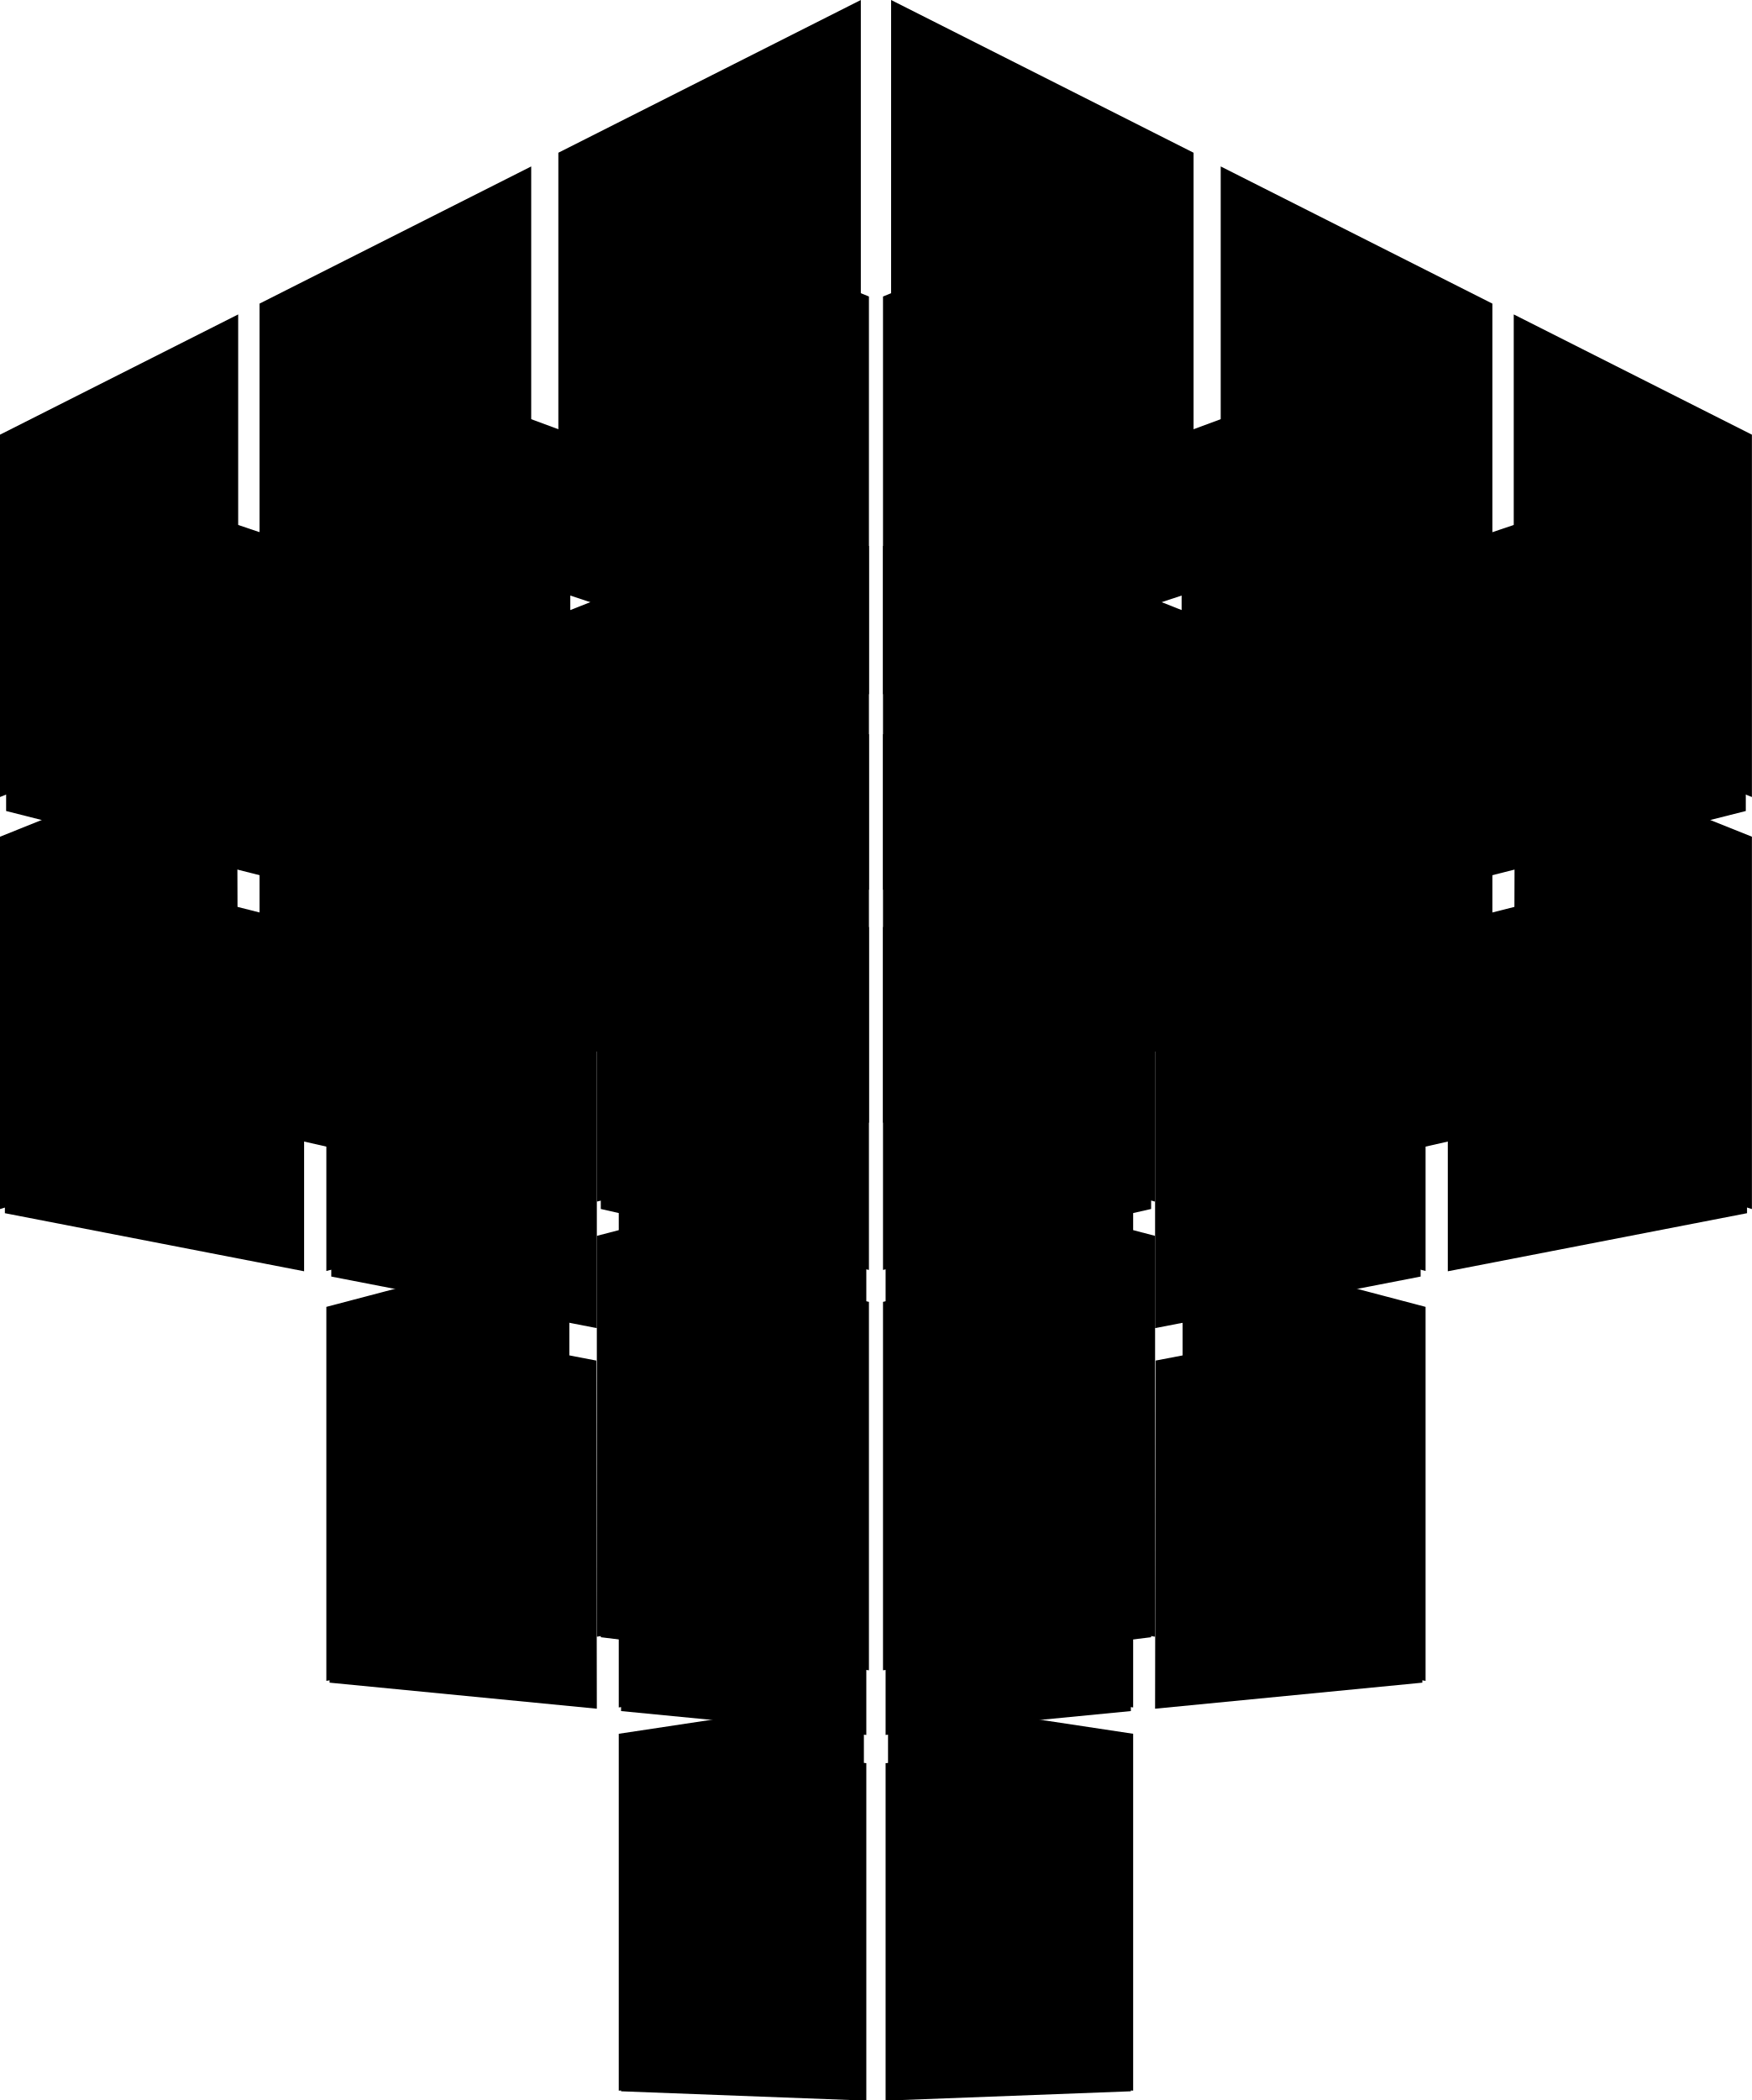
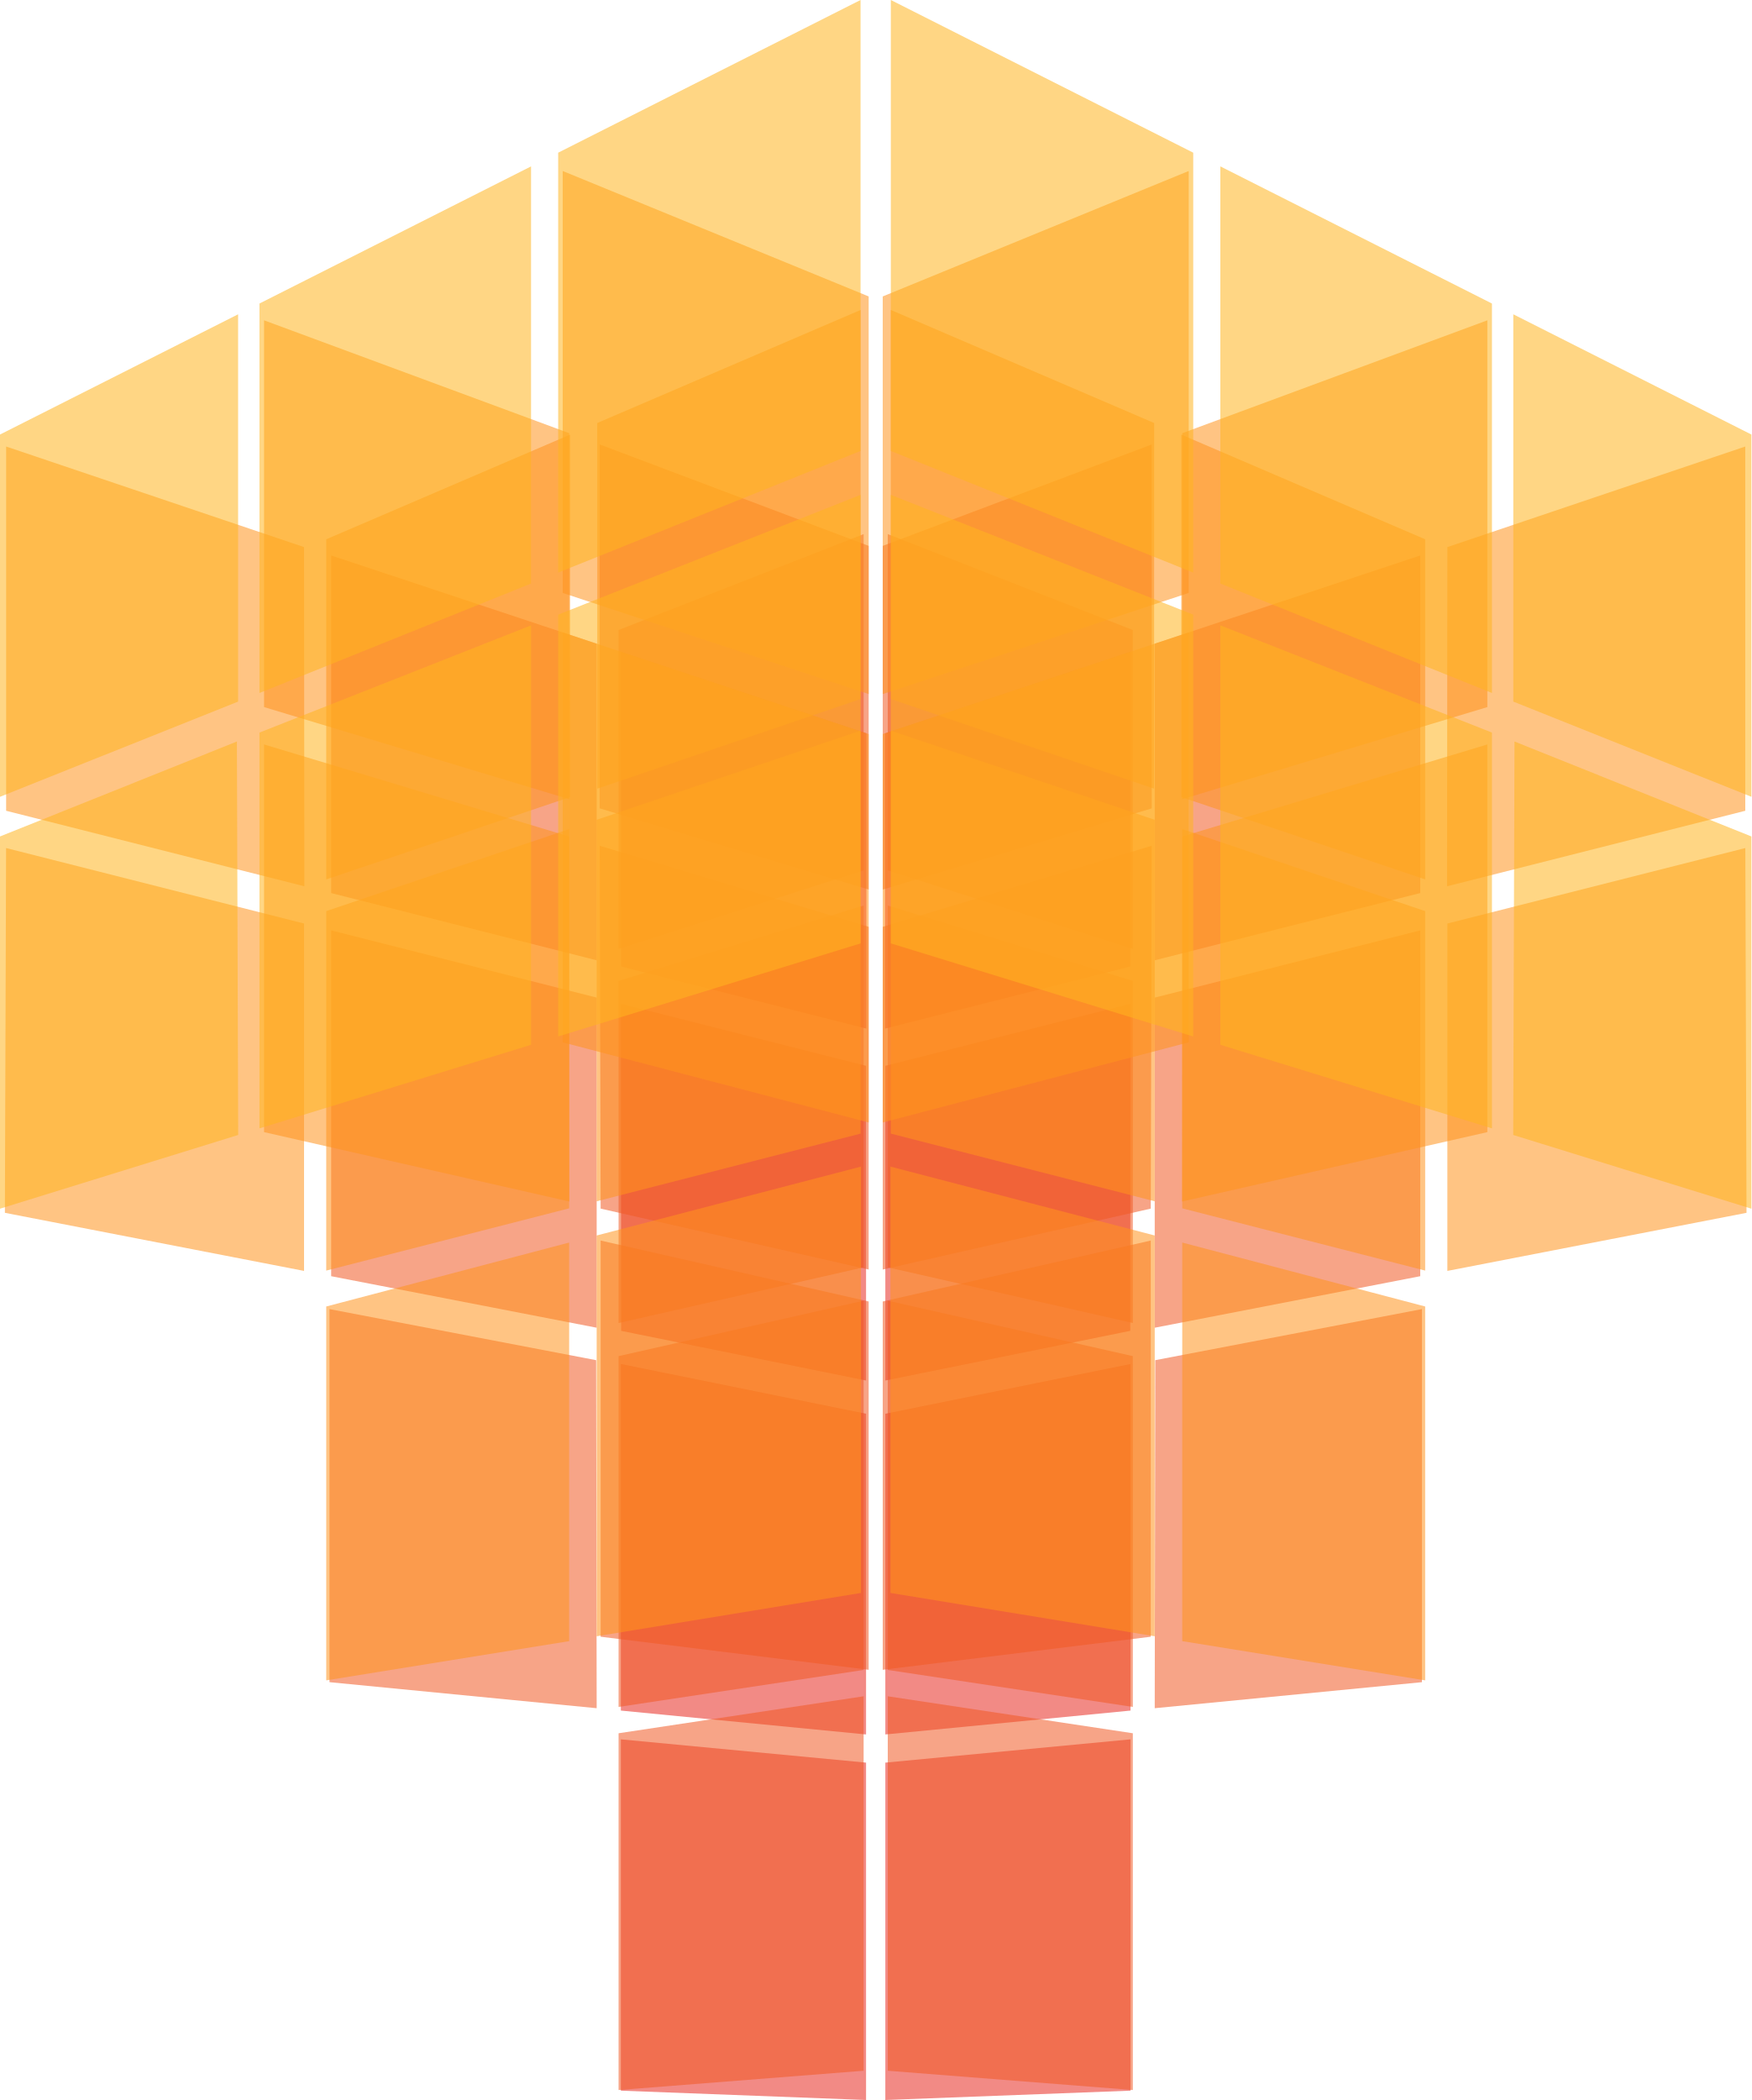
- <svg xmlns="http://www.w3.org/2000/svg" viewBox="0 0 809 970">
-   <polygon class="cls-1" points="522.28 446.57 408.98 475.26 408.92 338.83 522.4 301.13 522.28 446.57" />
-   <polygon class="cls-2" points="410.24 402.11 523.48 438.42 523.48 291.09 410.24 246.77 410.24 402.11" />
-   <polygon class="cls-2" points="656.29 412.64 533.61 443.7 533.61 297.4 656.29 256.64 656.29 412.64" />
-   <polygon class="cls-2" points="532.21 373.5 407.92 411 407.92 252.22 532.21 205.35 532.21 373.5" />
-   <polygon class="cls-3" points="533.31 364.39 411.63 322.97 411.63 143.21 533.34 195.43 533.31 364.39" />
-   <polygon class="cls-3" points="658.57 406.33 545.87 368.28 545.87 200.81 658.57 249.17 658.57 406.33" />
-   <polygon class="cls-3" points="806.5 374.61 668.67 409.51 668.84 252.76 806.5 206.31 806.5 374.61" />
-   <polygon class="cls-3" points="687.31 326.71 546.23 369.27 546.31 200.14 687.31 148 687.31 326.71" />
-   <polygon class="cls-3" points="549.3 273.96 407.92 320.68 407.92 136.96 549.3 79 549.3 273.96" />
-   <polygon class="cls-4" points="809.33 200.78 809.33 368.15 699.3 324.16 699.3 145.23 809.33 200.78" />
-   <polygon class="cls-4" points="689.43 140.24 689.43 320.18 563.93 269.62 563.93 76.88 689.43 140.24" />
-   <polygon class="cls-4" points="551.39 70.55 551.39 264.56 411.66 208.37 411.66 0 551.39 70.55" />
-   <polygon class="cls-5" points="522.3 614.9 409.12 637.86 409.12 492.45 522.42 463.76 522.3 614.9" />
-   <polygon class="cls-2" points="410.24 585.57 523.48 611.3 523.48 453.22 410.24 418.38 410.24 585.57" />
-   <polygon class="cls-2" points="656.29 589.65 533.61 613.47 533.61 460.93 656.29 429.87 656.29 589.65" />
-   <polygon class="cls-2" points="531.78 558.43 407.92 586.59 407.92 428.25 532.21 390.75 531.78 558.43" />
-   <polygon class="cls-3" points="533.61 555.03 411.63 523.77 411.63 337.59 533.61 378.77 533.61 555.03" />
-   <polygon class="cls-3" points="658.57 587.07 546.32 558.29 546.32 383.06 658.57 420.96 658.57 587.07" />
-   <polygon class="cls-3" points="807.08 560.38 668.84 587.21 668.84 426.69 806.52 391.83 807.08 560.38" />
-   <polygon class="cls-3" points="687.31 523.09 546.23 555.15 546.32 386.49 687.31 343.95 687.31 523.09" />
-   <polygon class="cls-3" points="549.3 481.61 407.92 518.62 407.92 339.17 549.3 292.19 549.3 481.61" />
-   <polygon class="cls-4" points="809.33 386.48 809.33 558.47 699.27 524.4 699.86 342.6 809.33 386.48" />
-   <polygon class="cls-4" points="689.43 338.48 689.43 521.35 563.93 482.74 563.93 288.95 689.43 338.48" />
-   <polygon class="cls-4" points="551.39 283.98 551.39 478.88 411.63 435.88 411.63 228.64 551.39 283.98" />
-   <polygon class="cls-5" points="522.42 965.98 409.12 970.29 409.12 814.41 522.42 803.65 522.42 965.98" />
-   <polygon class="cls-2" points="410.24 956.78 523.48 965.68 523.48 800.84 410.24 783.74 410.24 956.78" />
-   <polygon class="cls-1" points="287.05 446.57 400.35 475.26 400.42 338.83 286.93 301.13 287.05 446.57" />
-   <polygon class="cls-2" points="399.09 402.11 285.85 438.42 285.85 291.09 399.09 246.77 399.09 402.11" />
-   <polygon class="cls-2" points="153.04 412.64 275.72 443.7 275.72 297.4 153.04 256.64 153.04 412.64" />
-   <polygon class="cls-2" points="277.12 373.5 401.42 411 401.42 252.22 277.12 205.35 277.12 373.5" />
-   <polygon class="cls-3" points="276.03 364.39 397.7 322.97 397.7 143.21 275.99 195.43 276.03 364.39" />
-   <polygon class="cls-3" points="150.76 406.33 263.46 368.28 263.46 200.81 150.76 249.17 150.76 406.33" />
-   <polygon class="cls-3" points="2.83 374.61 140.66 409.51 140.49 252.76 2.83 206.31 2.83 374.61" />
-   <polygon class="cls-3" points="122.02 326.71 263.1 369.27 263.02 200.14 122.02 148 122.02 326.71" />
-   <polygon class="cls-3" points="260.03 273.96 401.42 320.68 401.42 136.96 260.03 79 260.03 273.96" />
-   <polygon class="cls-4" points="0 200.78 0 368.15 110.03 324.16 110.03 145.23 0 200.78" />
-   <polygon class="cls-4" points="119.9 140.24 119.9 320.18 245.4 269.62 245.4 76.88 119.9 140.24" />
-   <polygon class="cls-4" points="257.94 70.55 257.94 264.56 397.67 208.37 397.67 0 257.94 70.55" />
-   <polygon class="cls-5" points="287.04 614.9 400.21 637.86 400.21 492.45 286.91 463.76 287.04 614.9" />
-   <polygon class="cls-2" points="399.09 585.57 285.85 611.3 285.85 453.22 399.09 418.38 399.09 585.57" />
-   <polygon class="cls-2" points="153.04 589.65 275.72 613.47 275.72 460.93 153.04 429.87 153.04 589.65" />
-   <polygon class="cls-2" points="277.55 558.43 401.42 586.59 401.42 428.25 277.12 390.75 277.55 558.43" />
-   <polygon class="cls-3" points="275.72 555.03 397.7 523.77 397.7 337.59 275.72 378.77 275.72 555.03" />
-   <polygon class="cls-3" points="150.76 587.07 263.01 558.29 263.01 383.06 150.76 420.96 150.76 587.07" />
-   <polygon class="cls-3" points="2.25 560.38 140.49 587.21 140.49 426.69 2.81 391.83 2.25 560.38" />
-   <polygon class="cls-3" points="122.02 523.09 263.1 555.15 263.01 386.49 122.02 343.95 122.02 523.09" />
-   <polygon class="cls-3" points="260.03 481.61 401.42 518.62 401.42 339.17 260.03 292.19 260.03 481.61" />
-   <polygon class="cls-4" points="0 386.48 0 558.47 110.06 524.4 109.48 342.6 0 386.48" />
-   <polygon class="cls-4" points="119.9 338.48 119.9 521.35 245.4 482.74 245.4 288.95 119.9 338.48" />
-   <polygon class="cls-4" points="257.94 283.98 257.94 478.88 397.7 435.88 397.7 228.64 257.94 283.98" />
-   <g>
-     <polygon class="cls-5 lighter" points="522.42 790.35 409.12 801.38 409.12 653.2 522.42 630.22 522.42 790.35" />
-     <polygon class="cls-2 lighter" points="410.24 771.58 523.48 788.68 523.48 626.59 410.24 600.96 410.24 771.58" />
-     <polygon class="cls-2 lighter" points="657.08 777.23 533.61 789.26 533.85 628.46 657.08 604.85 657.08 777.23" />
-     <polygon class="cls-2 lighter" points="531.78 756.24 407.92 771.51 407.92 601.34 531.78 573.19 531.78 756.24" />
-     <polygon class="cls-3 lighter" points="533.61 756.01 533.61 570.85 411.47 539.02 411.47 736.01 533.61 756.01" />
-     <polygon class="cls-3 lighter" points="658.57 776.39 546.32 758.28 546.32 574.11 658.57 603.65 658.57 776.39" />
-     <polygon class="cls-5 lighter" points="286.91 790.35 400.21 801.38 400.21 653.2 286.91 630.22 286.91 790.35" />
-     <polygon class="cls-2 lighter" points="399.09 771.58 285.85 788.68 285.85 626.59 399.09 600.96 399.09 771.58" />
-     <polygon class="cls-2 lighter" points="152.25 777.23 275.72 789.26 275.49 628.46 152.25 604.85 152.25 777.23" />
-     <polygon class="cls-2 lighter" points="277.55 756.24 401.42 771.51 401.42 601.34 277.55 573.19 277.55 756.24" />
-     <polygon class="cls-3 lighter" points="275.72 756.01 275.72 570.85 397.86 539.02 397.86 736.01 275.72 756.01" />
-     <polygon class="cls-3 lighter" points="150.76 776.39 263.01 758.28 263.01 574.11 150.76 603.65 150.76 776.39" />
+ <svg xmlns="http://www.w3.org/2000/svg" viewBox="0 0 437.21 524.16">
+   <defs>
+     <style>.cls-1{fill:#ed1c24;}.cls-1,.cls-2,.cls-3,.cls-4,.cls-5{opacity:0.55;}.cls-2{fill:#f15a24;}.cls-3{fill:#ff931e;}.cls-4{fill:#ffb41f;}.cls-5{fill:#e82a21;}</style>
+   </defs>
+   <g id="Layer_2" data-name="Layer 2">
+     <g id="Iphone_SE" data-name="Iphone SE">
+       <g id="new">
+         <g id="GRAPHIC">
+           <polygon class="cls-1" points="282.14 241.24 220.94 256.74 220.9 183.04 282.21 162.67 282.14 241.24" />
+           <polygon class="cls-2" points="221.62 217.23 282.79 236.84 282.79 157.25 221.62 133.31 221.62 217.23" />
+           <polygon class="cls-2" points="354.54 222.91 288.26 239.69 288.26 160.66 354.54 138.64 354.54 222.91" />
+           <polygon class="cls-2" points="287.51 201.77 220.36 222.03 220.36 136.25 287.51 110.93 287.51 201.77" />
+           <polygon class="cls-3" points="288.1 196.85 222.37 174.47 222.37 77.36 288.12 105.58 288.1 196.85" />
+           <polygon class="cls-3" points="355.77 219.5 294.89 198.95 294.89 108.48 355.77 134.6 355.77 219.5" />
+           <polygon class="cls-3" points="435.68 202.37 361.23 221.22 361.31 136.55 435.68 111.45 435.68 202.37" />
+           <polygon class="cls-3" points="371.29 176.49 295.08 199.49 295.13 108.12 371.29 79.95 371.29 176.49" />
+           <polygon class="cls-3" points="296.74 148 220.36 173.24 220.36 73.99 296.74 42.68 296.74 148" />
+           <polygon class="cls-4" points="437.21 108.46 437.21 198.88 377.77 175.12 377.77 78.45 437.21 108.46" />
+           <polygon class="cls-4" points="372.44 75.76 372.44 172.97 304.64 145.65 304.64 41.53 372.44 75.76" />
+           <polygon class="cls-4" points="297.87 38.11 297.87 142.92 222.38 112.56 222.38 0 297.87 38.11" />
+           <polygon class="cls-5" points="282.15 332.18 221.01 344.58 221.01 266.03 282.22 250.53 282.15 332.18" />
+           <polygon class="cls-2" points="221.62 316.33 282.79 330.23 282.79 244.84 221.62 226.02 221.62 316.33" />
+           <polygon class="cls-2" points="354.54 318.54 288.26 331.4 288.26 249 354.54 232.22 354.54 318.54" />
+           <polygon class="cls-2" points="287.27 301.67 220.36 316.88 220.36 231.34 287.51 211.09 287.27 301.67" />
+           <polygon class="cls-3" points="288.26 299.84 222.37 282.95 222.37 182.37 288.26 204.62 288.26 299.84" />
+           <polygon class="cls-3" points="355.77 317.14 295.13 301.6 295.13 206.94 355.77 227.41 355.77 317.14" />
+           <polygon class="cls-3" points="435.99 302.72 361.31 317.22 361.31 230.51 435.69 211.67 435.99 302.72" />
+           <polygon class="cls-3" points="371.29 282.58 295.08 299.9 295.13 208.79 371.29 185.81 371.29 282.58" />
+           <polygon class="cls-3" points="296.74 260.17 220.36 280.17 220.36 183.22 296.74 157.85 296.74 260.17" />
+           <polygon class="cls-4" points="437.21 208.78 437.21 301.69 377.75 283.29 378.07 185.08 437.21 208.78" />
+           <polygon class="cls-4" points="372.44 182.85 372.44 281.64 304.64 260.78 304.64 156.09 372.44 182.85" />
+           <polygon class="cls-4" points="297.87 153.41 297.87 258.7 222.37 235.47 222.37 123.51 297.87 153.41" />
+           <polygon class="cls-5" points="282.22 426.96 221.01 432.92 221.01 352.87 282.22 340.45 282.22 426.96" />
+           <polygon class="cls-2" points="221.62 416.82 282.79 426.05 282.79 338.49 221.62 324.65 221.62 416.82" />
+           <polygon class="cls-2" points="354.96 419.87 288.26 426.37 288.39 339.5 354.96 326.75 354.96 419.87" />
+           <polygon class="cls-2" points="287.27 408.53 220.36 416.78 220.36 324.85 287.27 309.64 287.27 408.53" />
+           <polygon class="cls-3" points="288.26 408.41 288.26 308.38 222.28 291.18 222.28 397.6 288.26 408.41" />
+           <polygon class="cls-3" points="355.77 419.42 295.13 409.63 295.13 310.14 355.77 326.1 355.77 419.42" />
+           <polygon class="cls-5" points="282.22 521.83 221.01 524.16 221.01 439.95 282.22 434.14 282.22 521.83" />
+           <polygon class="cls-2" points="221.62 516.86 282.79 521.67 282.79 432.62 221.62 423.39 221.62 516.86" />
+           <polygon class="cls-1" points="155.07 241.24 216.27 256.74 216.31 183.04 155 162.67 155.07 241.24" />
+           <polygon class="cls-2" points="215.59 217.23 154.42 236.84 154.42 157.25 215.59 133.31 215.59 217.23" />
+           <polygon class="cls-2" points="82.67 222.91 148.95 239.69 148.95 160.66 82.67 138.64 82.67 222.91" />
+           <polygon class="cls-2" points="149.7 201.77 216.85 222.03 216.85 136.25 149.7 110.93 149.7 201.77" />
+           <polygon class="cls-3" points="149.11 196.85 214.84 174.47 214.84 77.36 149.09 105.58 149.11 196.85" />
+           <polygon class="cls-3" points="81.44 219.5 142.32 198.95 142.32 108.48 81.44 134.6 81.44 219.5" />
+           <polygon class="cls-3" points="1.53 202.37 75.98 221.22 75.9 136.55 1.53 111.45 1.53 202.37" />
+           <polygon class="cls-3" points="65.92 176.49 142.13 199.49 142.09 108.12 65.92 79.95 65.92 176.49" />
+           <polygon class="cls-3" points="140.47 148 216.85 173.24 216.85 73.99 140.47 42.68 140.47 148" />
+           <polygon class="cls-4" points="0 108.46 0 198.88 59.44 175.12 59.44 78.45 0 108.46" />
+           <polygon class="cls-4" points="64.77 75.76 64.77 172.97 132.57 145.65 132.57 41.53 64.77 75.76" />
+           <polygon class="cls-4" points="139.34 38.11 139.34 142.92 214.82 112.56 214.82 0 139.34 38.11" />
+           <polygon class="cls-5" points="155.06 332.18 216.2 344.58 216.2 266.03 154.99 250.53 155.06 332.18" />
+           <polygon class="cls-2" points="215.59 316.33 154.42 330.23 154.42 244.84 215.59 226.02 215.59 316.33" />
+           <polygon class="cls-2" points="82.67 318.54 148.95 331.4 148.95 249 82.67 232.22 82.67 318.54" />
+           <polygon class="cls-2" points="149.94 301.67 216.85 316.88 216.85 231.34 149.7 211.09 149.94 301.67" />
+           <polygon class="cls-3" points="148.95 299.84 214.84 282.95 214.84 182.37 148.95 204.62 148.95 299.84" />
+           <polygon class="cls-3" points="81.44 317.14 142.08 301.6 142.08 206.94 81.44 227.41 81.44 317.14" />
+           <polygon class="cls-3" points="1.22 302.72 75.9 317.22 75.9 230.51 1.52 211.67 1.22 302.72" />
+           <polygon class="cls-3" points="65.92 282.58 142.13 299.9 142.08 208.79 65.92 185.81 65.92 282.58" />
+           <polygon class="cls-3" points="140.47 260.17 216.85 280.17 216.85 183.22 140.47 157.85 140.47 260.17" />
+           <polygon class="cls-4" points="0 208.78 0 301.69 59.46 283.29 59.14 185.08 0 208.78" />
+           <polygon class="cls-4" points="64.77 182.85 64.77 281.64 132.57 260.78 132.57 156.09 64.77 182.85" />
+           <polygon class="cls-4" points="139.34 153.41 139.34 258.7 214.84 235.47 214.84 123.51 139.34 153.41" />
+           <polygon class="cls-5" points="154.99 426.96 216.2 432.92 216.2 352.87 154.99 340.45 154.99 426.96" />
+           <polygon class="cls-2" points="215.59 416.82 154.42 426.05 154.42 338.49 215.59 324.65 215.59 416.82" />
+           <polygon class="cls-2" points="82.25 419.87 148.95 426.37 148.82 339.5 82.25 326.75 82.25 419.87" />
+           <polygon class="cls-2" points="149.94 408.53 216.85 416.78 216.85 324.85 149.94 309.64 149.94 408.53" />
+           <polygon class="cls-3" points="148.95 408.41 148.95 308.38 214.93 291.18 214.93 397.6 148.95 408.41" />
+           <polygon class="cls-3" points="81.44 419.42 142.08 409.63 142.08 310.14 81.44 326.1 81.44 419.42" />
+           <polygon class="cls-5" points="154.99 521.83 216.2 524.16 216.2 439.95 154.99 434.14 154.99 521.83" />
+           <polygon class="cls-2" points="215.59 516.86 154.42 521.67 154.42 432.62 215.59 423.39 215.59 516.86" />
+         </g>
+       </g>
+     </g>
  </g>
-   <polygon class="cls-5" points="286.91 965.98 400.21 970.29 400.21 814.41 286.91 803.65 286.91 965.98" />
-   <polygon class="cls-2" points="399.09 956.78 285.85 965.68 285.85 800.84 399.09 783.74 399.09 956.78" />
</svg>
